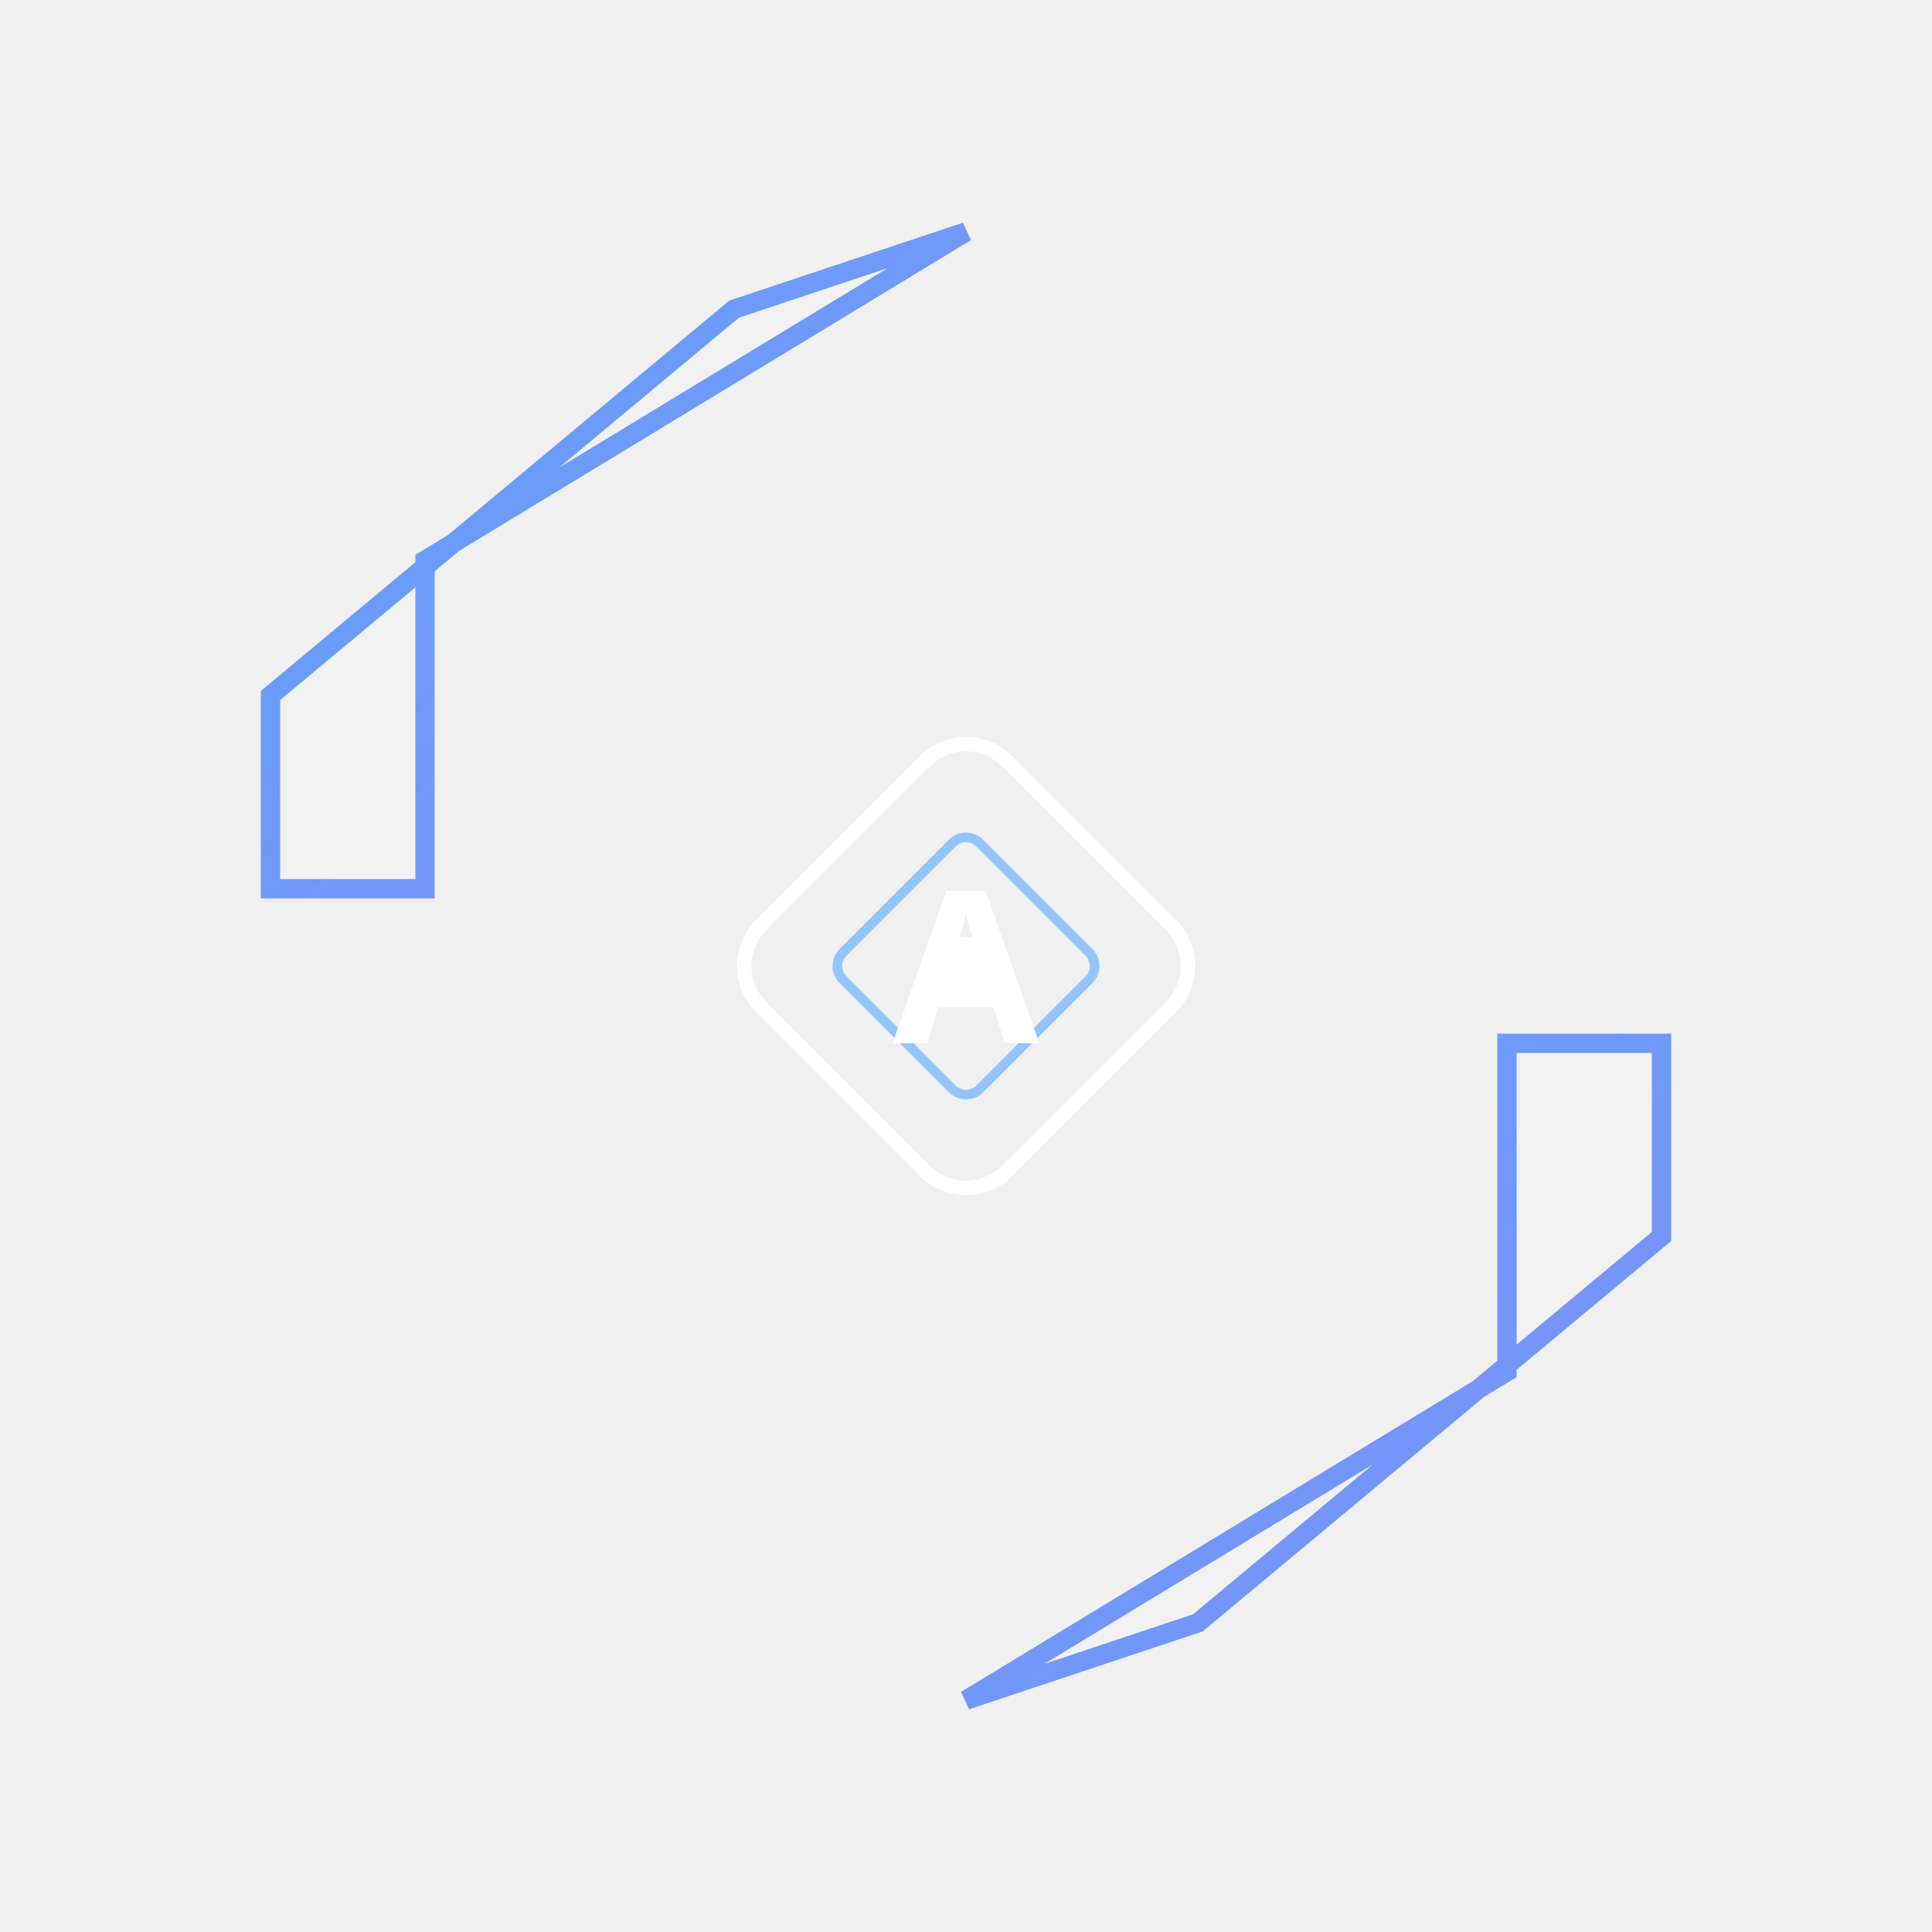
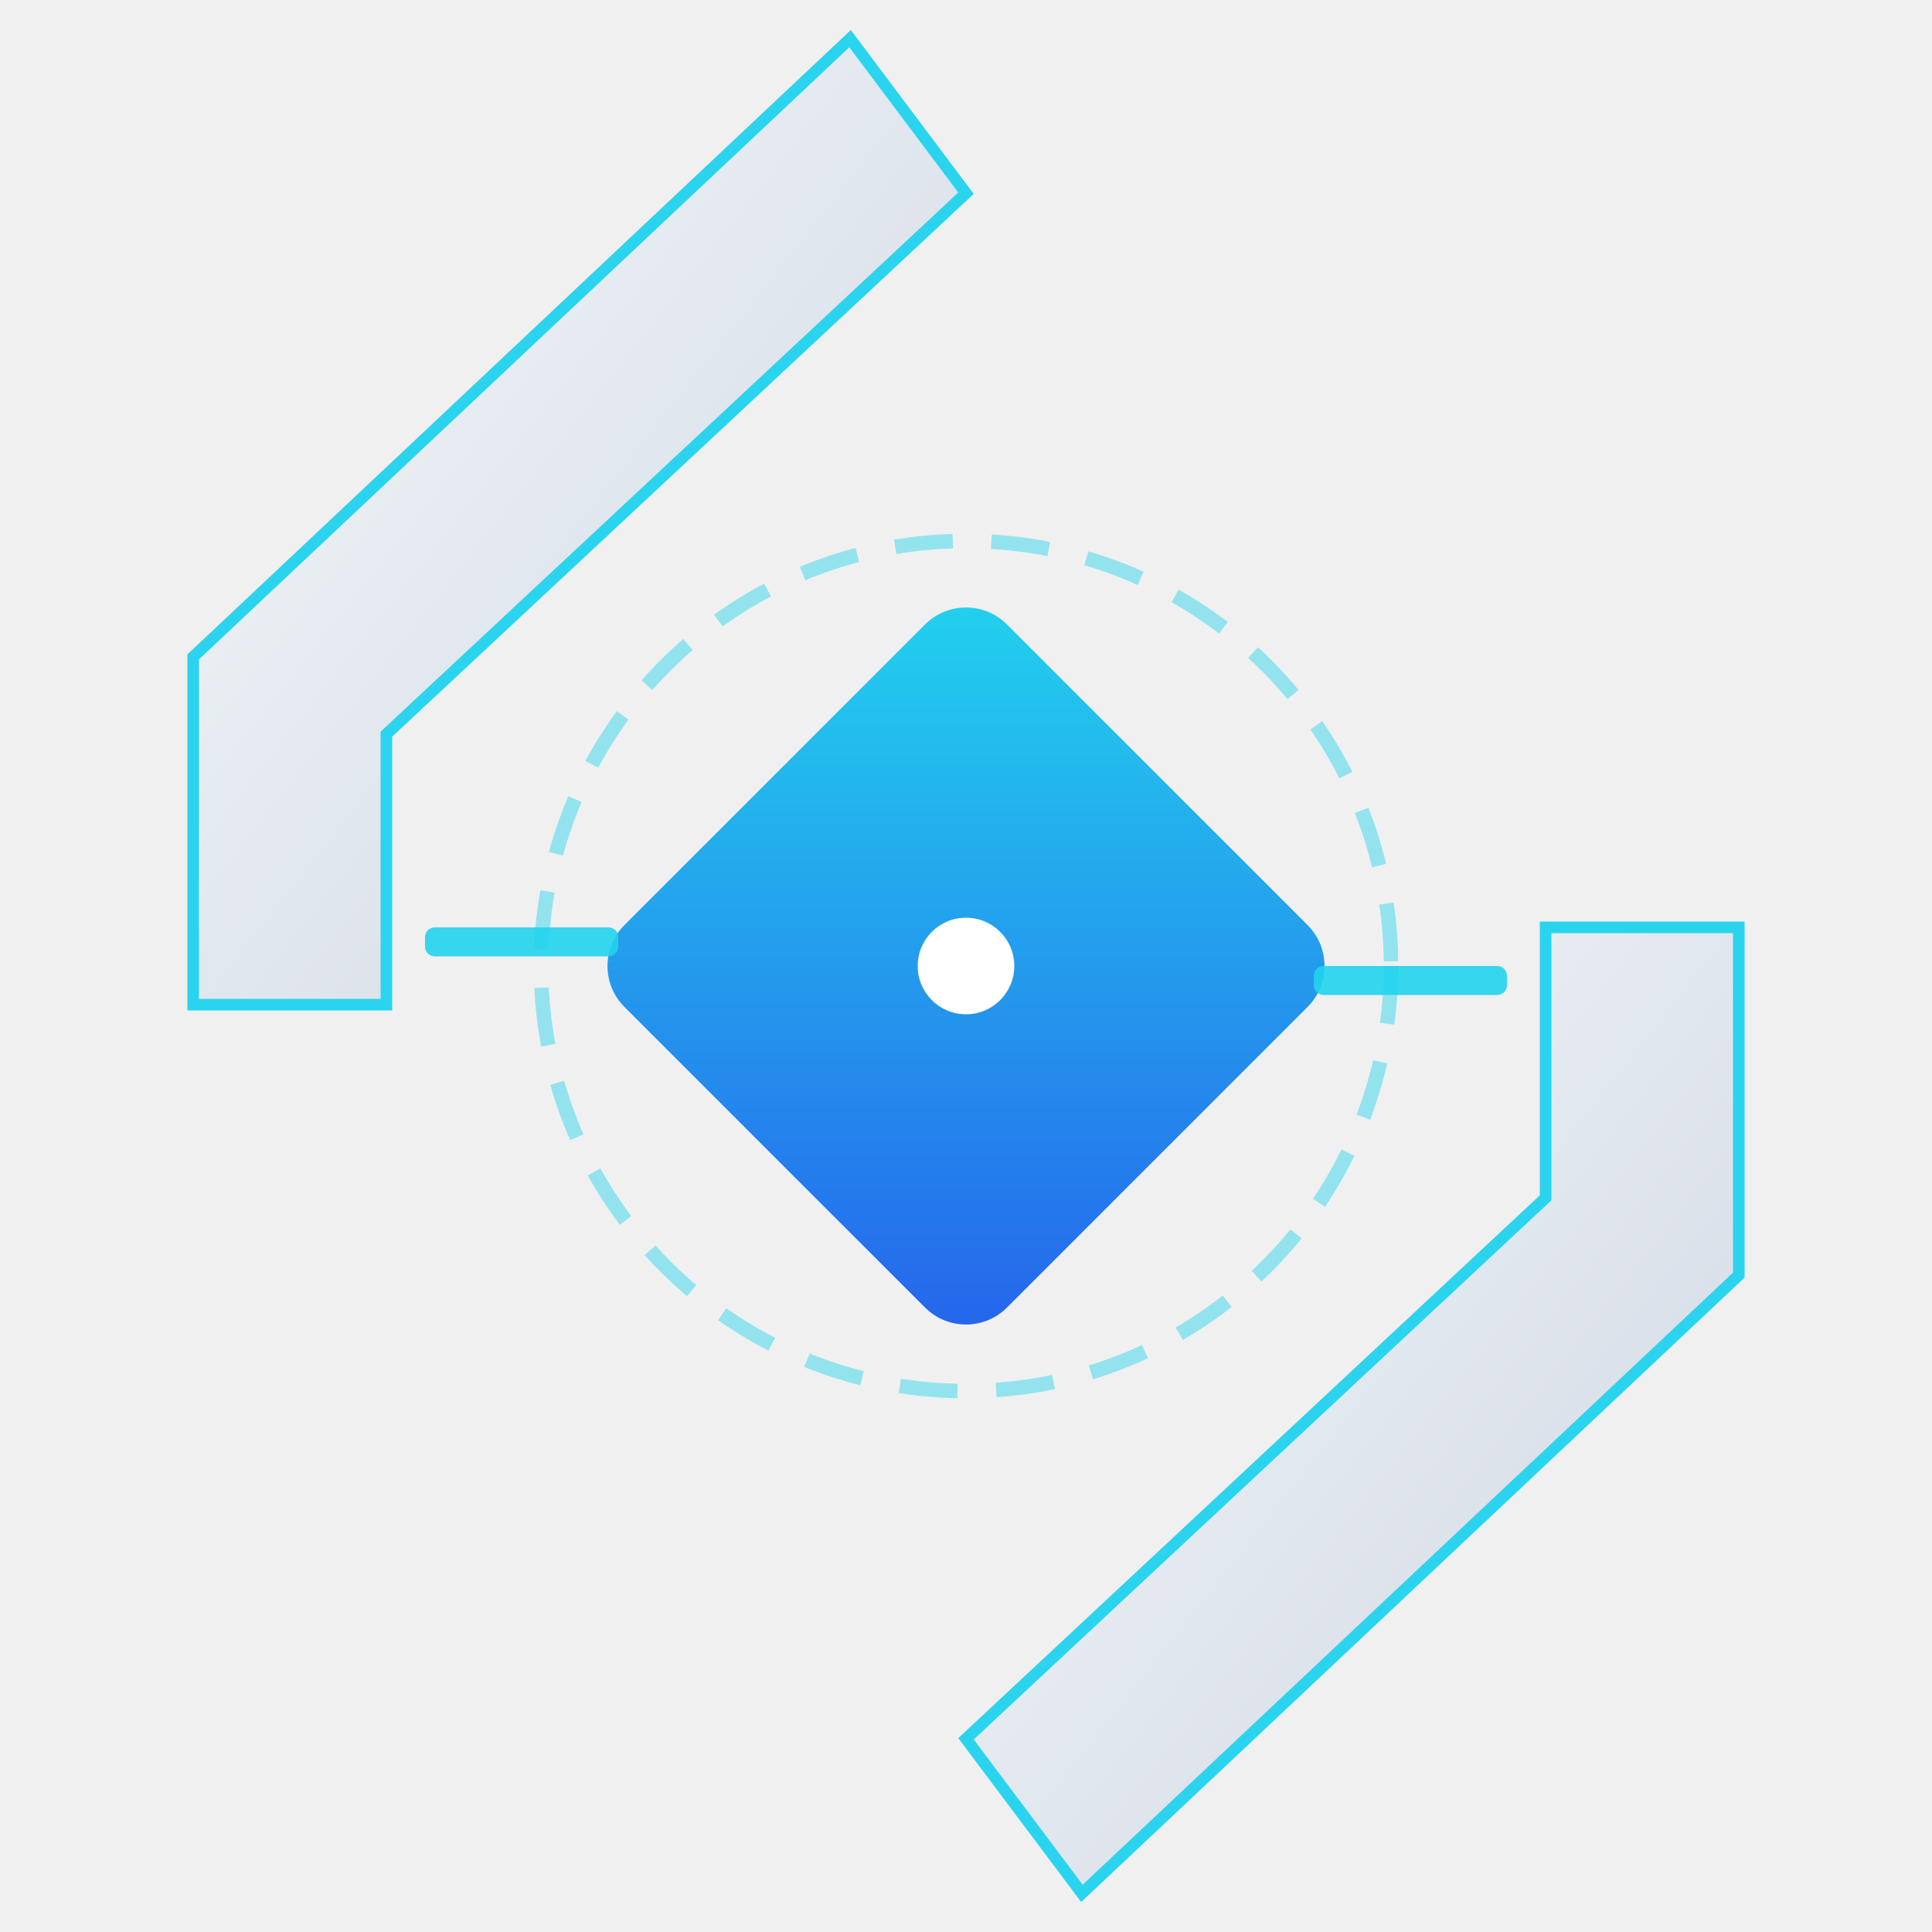
- <svg xmlns="http://www.w3.org/2000/svg" width="200" height="200" viewBox="0 0 200 200" fill="none">
+ <svg xmlns="http://www.w3.org/2000/svg" viewBox="0 0 100 100" fill="none" role="img" aria-label="AURA İntegra">
  <defs>
-     <linearGradient id="auraGrad" x1="0%" y1="0%" x2="100%" y2="100%">
-       <stop offset="0%" stop-color="#60a5fa" />
-       <stop offset="100%" stop-color="#818cf8" />
+     <linearGradient id="ai-core" x1="0%" y1="0%" x2="100%" y2="100%">
+       <stop offset="0%" stop-color="#22d3ee" />
+       <stop offset="100%" stop-color="#2563eb" />
+     </linearGradient>
+     <linearGradient id="ai-wing" x1="0%" y1="0%" x2="100%" y2="100%">
+       <stop offset="0%" stop-color="#f8fafc" />
+       <stop offset="100%" stop-color="#cbd5e1" />
    </linearGradient>
  </defs>
-   <path d="M100 24 L44 58 V92 L28 92 V72 L76 32 Z" stroke="url(#auraGrad)" stroke-width="2" fill="rgba(255,255,255,0.08)" />
-   <path d="M100 176 L156 142 V108 L172 108 V128 L124 168 Z" stroke="url(#auraGrad)" stroke-width="2" fill="rgba(255,255,255,0.08)" />
-   <g transform="rotate(45 100 100)">
-     <rect x="82" y="82" width="36" height="36" rx="6" stroke="#fff" stroke-width="1.5" fill="none" />
-     <rect x="90" y="90" width="20" height="20" rx="2" stroke="#93c5fd" stroke-width="1" fill="none" />
-     <circle cx="100" cy="100" r="3" fill="#fff" />
-   </g>
-   <text x="100" y="108" text-anchor="middle" fill="#fff" font-family="system-ui,sans-serif" font-size="22" font-weight="800">A</text>
+   <path d="M50 10 L20 38 V52 L10 52 V34 L44 2 Z" fill="url(#ai-wing)" stroke="#22d3ee" stroke-width="0.6" opacity="0.95" />
+   <path d="M50 90 L80 62 V48 L90 48 V66 L56 98 Z" fill="url(#ai-wing)" stroke="#22d3ee" stroke-width="0.6" opacity="0.95" />
+   <circle cx="50" cy="50" r="22" stroke="#22d3ee" stroke-width="0.75" stroke-dasharray="3 2" opacity="0.45" />
+   <rect x="36" y="36" width="28" height="28" rx="3" transform="rotate(45 50 50)" fill="url(#ai-core)" />
+   <rect x="22" y="48" width="10" height="1.5" rx="0.5" fill="#22d3ee" opacity="0.9" />
+   <rect x="68" y="50" width="10" height="1.5" rx="0.5" fill="#22d3ee" opacity="0.9" />
+   <circle cx="50" cy="50" r="2.5" fill="#fff" />
</svg>
